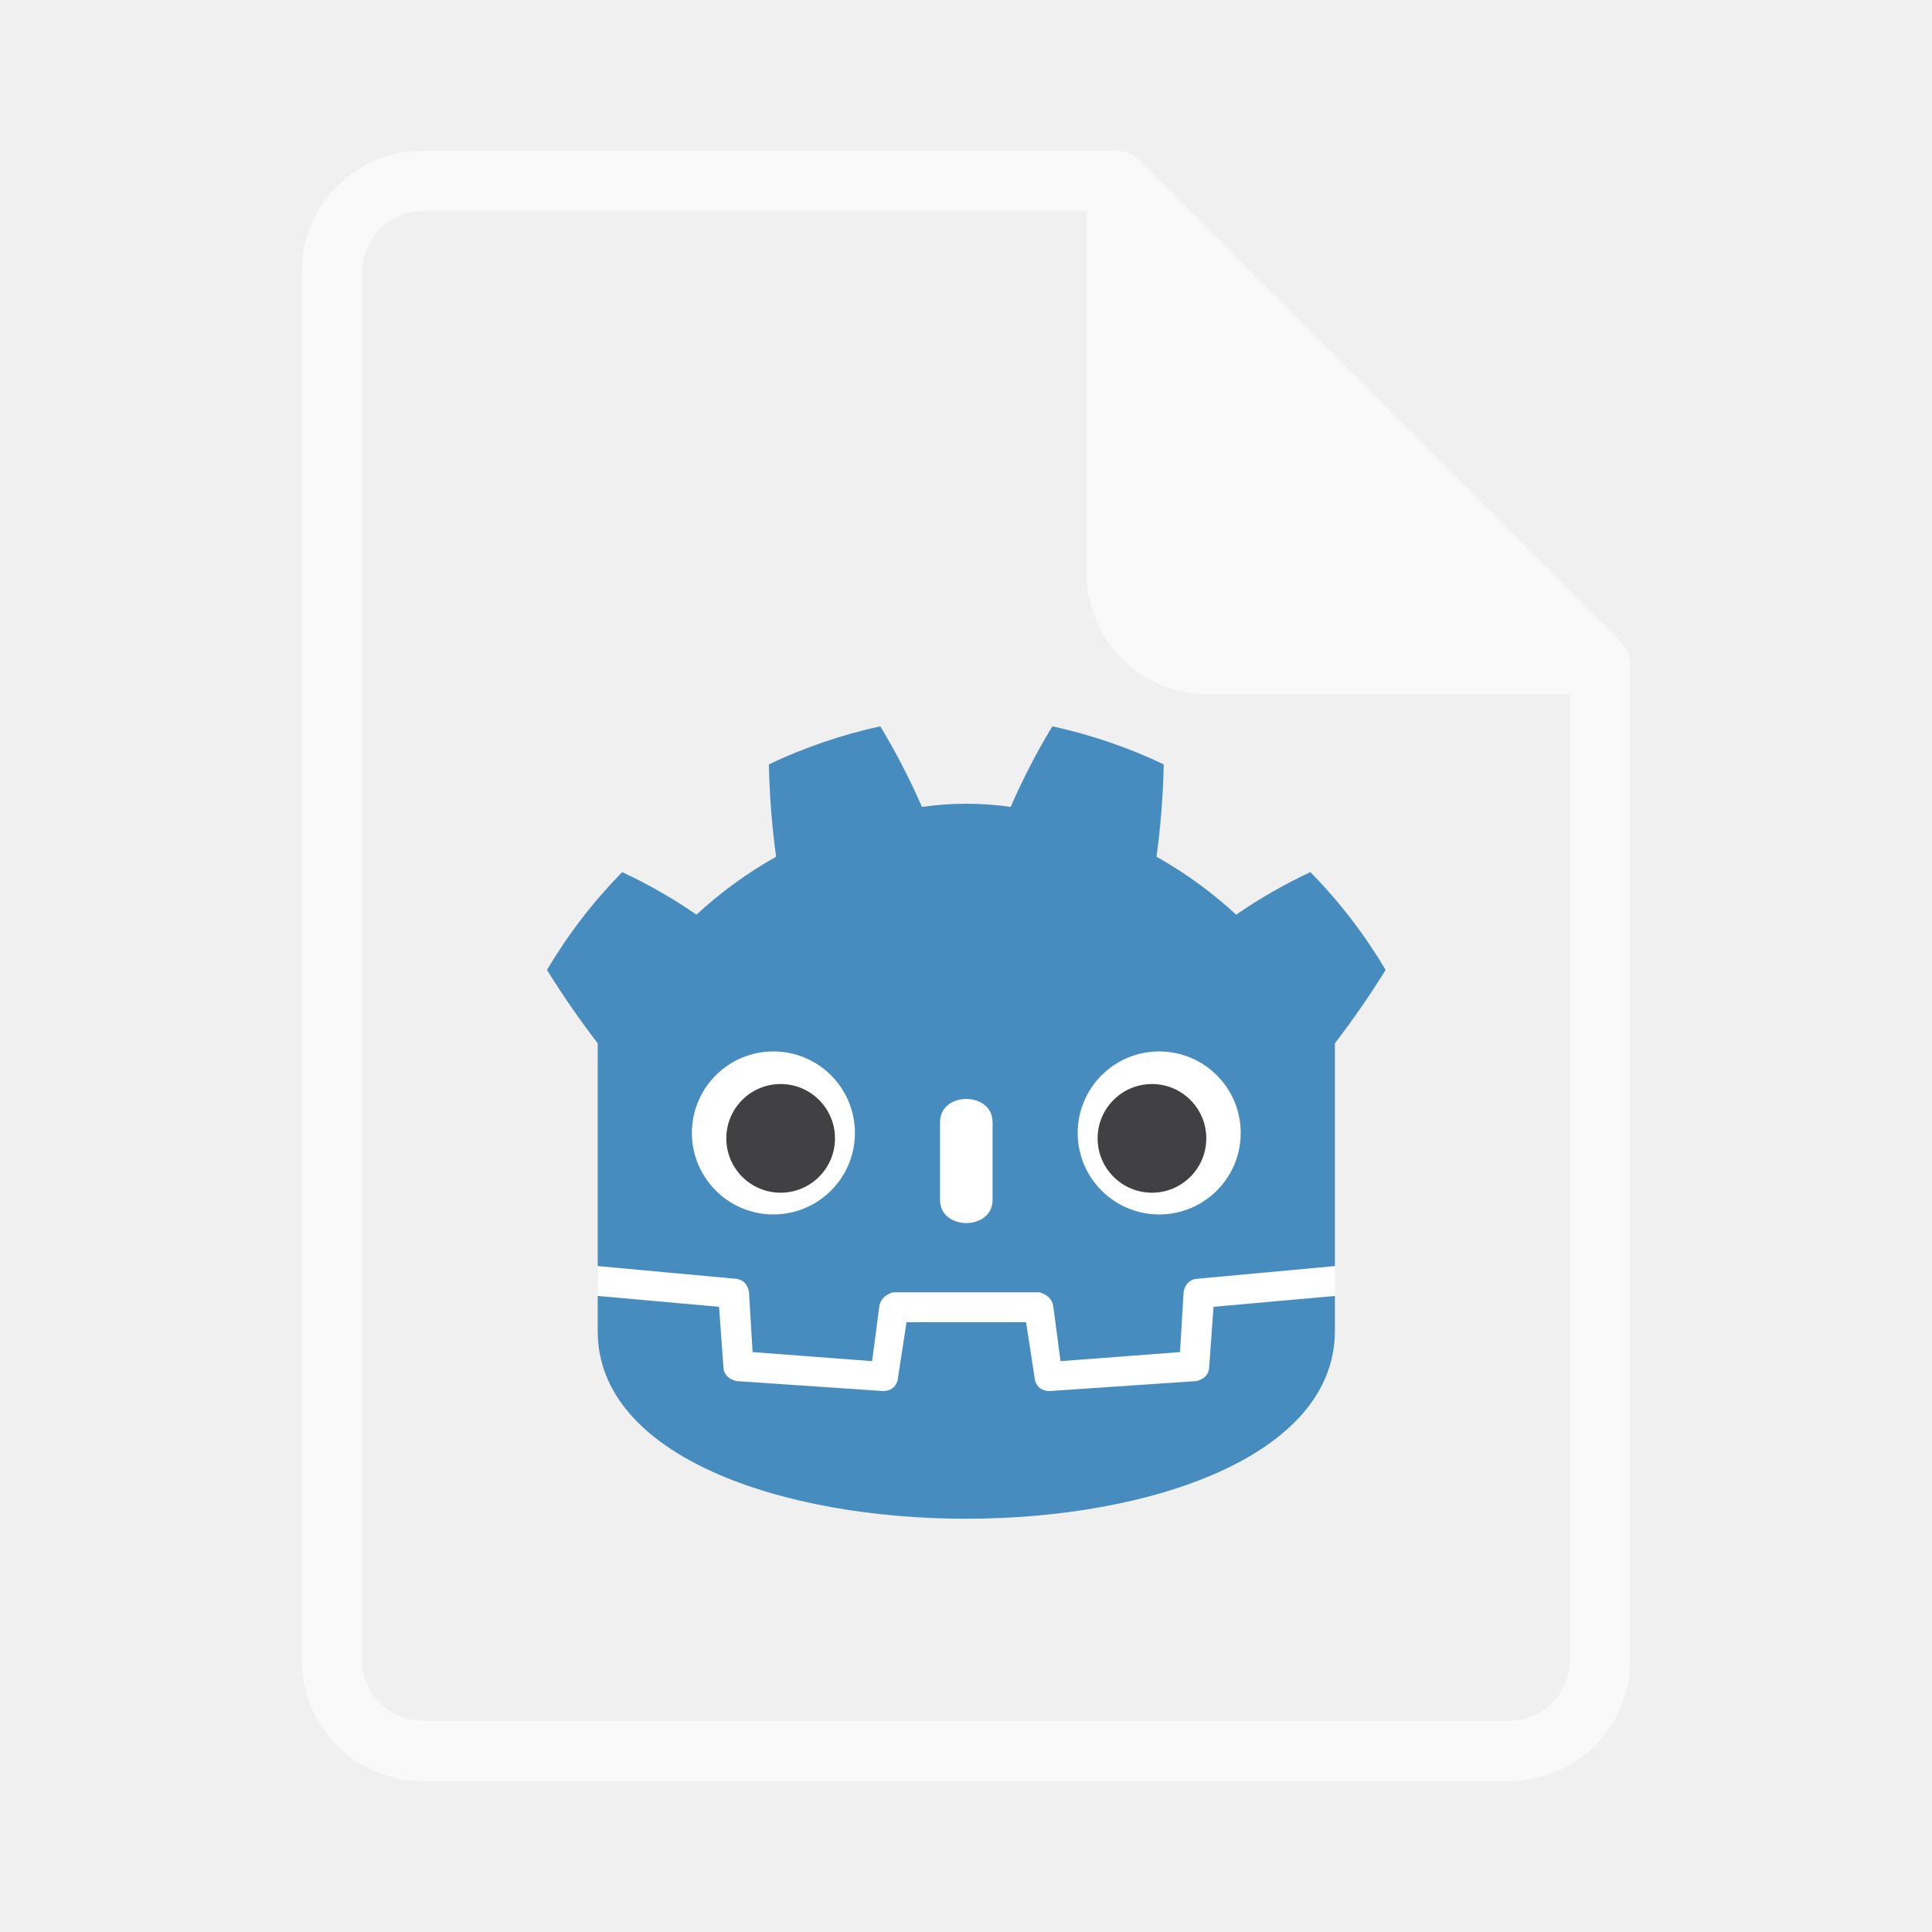
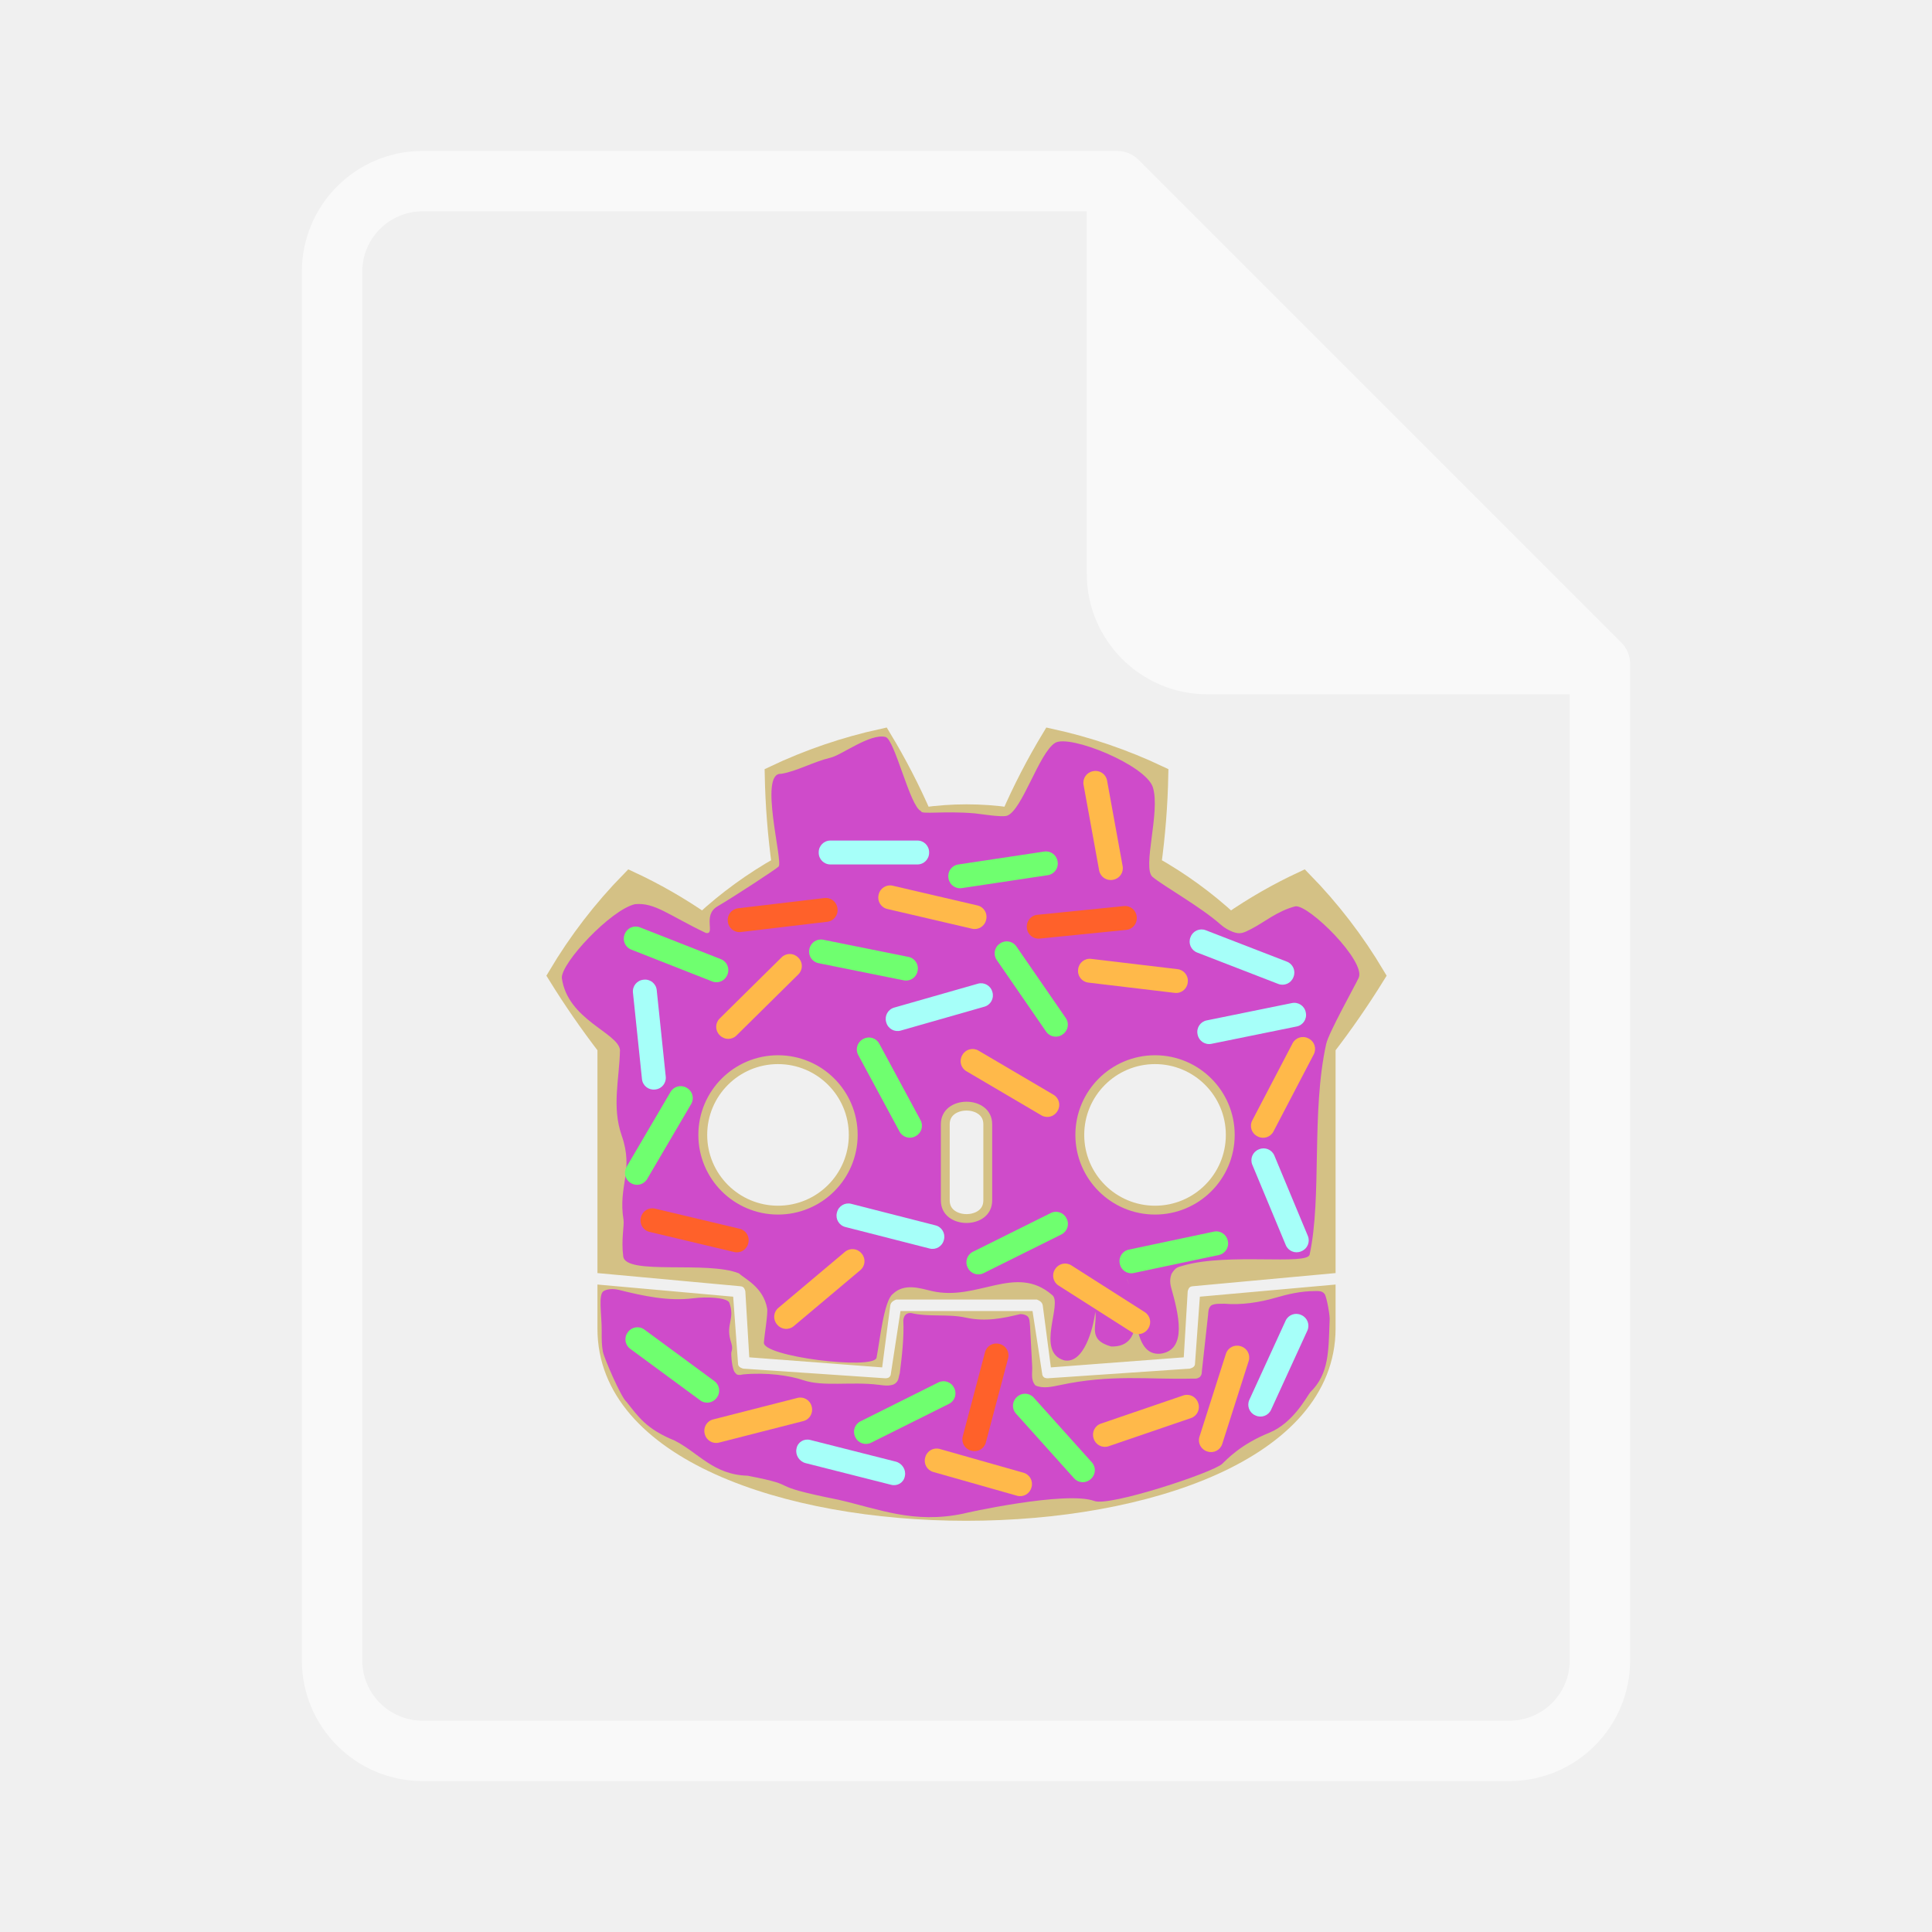
- <svg xmlns="http://www.w3.org/2000/svg" width="64" height="64">
-   <g fill="#fff" transform="matrix(.03 0 0 .03 16.65 21.75)">
-     <path d="M105 673v33q407 354 814 0v-33z" />
-     <path fill="#478cbf" d="m105 673 152 14q12 1 15 14l4 67 132 10 8-61q2-11 15-15h162q13 4 15 15l8 61 132-10 4-67q3-13 15-14l152-14V427q30-39 56-81-35-59-83-108-43 20-82 47-40-37-88-64 7-51 8-102-59-28-123-42-26 43-46 89-49-7-98 0-20-46-46-89-64 14-123 42 1 51 8 102-48 27-88 64-39-27-82-47-48 49-83 108 26 42 56 81zm0 33v39c0 276 813 276 814 0v-39l-134 12-5 69q-2 10-14 13l-162 11q-12 0-16-11l-10-65H446l-10 65q-4 11-16 11l-162-11q-12-3-14-13l-5-69z" />
-     <path d="M483 600c0 34 58 34 58 0v-86c0-34-58-34-58 0z" />
-     <circle cx="725" cy="526" r="90" />
-     <circle cx="299" cy="526" r="90" />
+ <svg xmlns="http://www.w3.org/2000/svg" width="64" height="64" version="1.1" id="svg6">
+   <defs id="defs6" />
+   <path fill="#ffffff" fill-opacity="0.6" d="m 14,5 a 4,4 0 0 0 -4,4 v 46 a 4,4 0 0 0 4,4 h 36 a 4,4 0 0 0 4,-4 V 22 a 1,1 0 0 0 -0.285,-0.707 l -16,-16 A 1,1 0 0 0 37,5 Z m 0,2 h 22 v 12 a 4,4 0 0 0 4,4 h 12 v 32 a 2,2 0 0 1 -2,2 H 14 A 2,2 0 0 1 12,55 V 9 a 2,2 0 0 1 2,-2 z" id="path6" />
+   <g id="g7" transform="matrix(0.02931837,0,0,0.02931837,32.29009,37.52781)">
+     <g fill="#fff" id="g4-3" style="fill:#cf4bcb;fill-opacity:1;stroke:#d4c185;stroke-width:20;stroke-dasharray:none;stroke-opacity:1" transform="translate(-521.3073,-523.7016)">
+       <path id="path2-6" style="fill:#d4c185;fill-opacity:1;stroke:#d4c185;stroke-width:20;stroke-dasharray:none;stroke-opacity:1" d="m 417,77 c -42.667,9.333 -83.667,23.333 -123,42 0.667,34 3.333,68 8,102 -32,18 -61.333,39.333 -88,64 -26,-18 -53.333,-33.667 -82,-47 -32,32.667 -59.667,68.667 -83,108 17.333,28 36,55 56,81 v 246 l 152,14 c 8,0.667 13,5.333 15,14 l 4,67 132,10 8,-61 c 1.333,-7.333 6.333,-12.333 15,-15 h 162 c 8.667,2.667 13.667,7.667 15,15 l 8,61 132,-10 4,-67 c 2,-8.667 7,-13.333 15,-14 L 919,673 V 427 c 20,-26 38.667,-53 56,-81 -23.333,-39.333 -51,-75.333 -83,-108 -28.667,13.333 -56,29 -82,47 -26.667,-24.667 -56,-46 -88,-64 4.667,-34 7.333,-68 8,-102 -39.333,-18.667 -80.333,-32.667 -123,-42 -17.333,28.667 -32.667,58.333 -46,89 -32.667,-4.667 -65.333,-4.667 -98,0 -13.333,-30.667 -28.667,-60.333 -46,-89 z M 299,436 c 49.706,0 90,40.294 90,90 0,49.706 -40.294,90 -90,90 -49.706,0 -90,-40.294 -90,-90 0,-49.706 40.294,-90 90,-90 z m 426,0 c 49.706,0 90,40.294 90,90 0,49.706 -40.294,90 -90,90 -49.706,0 -90,-40.294 -90,-90 0,-49.706 40.294,-90 90,-90 z m -213,52.5 c 14.5,0 29,8.5 29,25.5 v 86 c 0,34 -58,34 -58,0 v -86 c 0,-17 14.5,-25.5 29,-25.5 z M 105,706 v 39 c 0,276 813,276 814,0 v -39 l -134,12 -5,69 c -1.333,6.667 -6,11 -14,13 l -162,11 c -8,0 -13.333,-3.667 -16,-11 L 578,735 H 446 l -10,65 c -2.667,7.333 -8,11 -16,11 L 258,800 c -8,-2 -12.667,-6.333 -14,-13 l -5,-69 z" />
+     </g>
+     <path id="path21" style="fill:#cf4bca;fill-opacity:1;stroke:none;stroke-width:20;stroke-dasharray:none;stroke-opacity:1" d="m -162.85,-423.941 c -19.529,4.643 -39.132,15.749 -56.049,18.282 -25.433,-1.673 2.627,99.358 -2.736,104.779 -2.966,2.997 -50.564,34.149 -69.501,45.211 -16.599,10.185 -1.516,31.816 -12.593,29.83 -42.123,-20.067 -57.688,-34.664 -80.063,-32.57 -27.143,6.021 -83.841,66.525 -82.751,83.511 6.476,47.25 63.605,61.775 65.695,81.211 -0.634,32.699 -9.514,64.057 1.991,96.924 13.842,39.543 -4.344,56.411 1.999,95.048 1.025,6.242 -2.814,22.151 -0.32,41.243 2.42,21.788 95.513,4.633 130.844,19.275 5.981,5.89 27.442,15.29 31.783,39.685 1.033,5.807 -3.358,31.451 -3.652,38.198 -2.905,15.975 124.515,31.611 127.258,17.271 3.808,-19.909 8.34,-64.209 18.317,-71.9 13.048,-12.575 30.725,-6.486 44.266,-3.318 51.607,11.889 94.472,-31.182 135.61,4.291 12.876,8.92 -19.306,64.51 13.875,74.017 22.083,4.234 32.762,-35.846 35.059,-54.791 2.655,15.108 -9.454,31.31 17.792,39.094 41.606,1.56 26.456,-57.348 17.452,-77.046 13.096,25.609 4.554,88.324 38.495,85.204 30.832,-4.205 20.096,-45.723 12.078,-74.36 -1.872,-6.685 -1.314,-11.148 0.26,-15.791 4.832,-7.656 6.871,-7.56 14.114,-9.613 50.453,-14.297 139.363,0.043 142.006,-12.209 14.071,-65.231 1.669,-161.028 18.716,-238.101 2.844,-12.675 31.89,-64.441 36.644,-74.522 8.704,-18.454 -56.233,-83.041 -71.55,-80.89 -20.902,5.46 -35.323,18.364 -50.586,25.999 -7.319,3.661 -11.484,6.11 -19.997,2.904 -4.534,-1.755 -9.461,-4.441 -14.035,-8.511 -22.066,-19.64 -64.218,-43.204 -76.628,-53.553 -12.108,-10.098 9.059,-73.55 0.306,-101.31 -7.969,-25.271 -94.337,-60.157 -110.437,-50.199 -18.263,11.296 -37.164,76.19 -54.306,82.295 -6.026,2.068 -30.656,-2.135 -36.53,-2.642 -35.626,-3.07 -60.813,1.626 -60.748,-2.606 -12.421,-4.875 -29.667,-81.172 -40.083,-83.741 -17.314,-4.269 -49.538,20.436 -61.995,23.398 z m -59.457,336.239 c 49.706,0 90,40.294 90,90 0,49.706 -40.294,90 -90,90 -49.706,0 -90,-40.294 -90,-90 0,-49.706 40.294,-90 90,-90 z m 426,0 c 49.706,0 90,40.294 90,90 0,49.706 -40.294,90 -90,90 -49.706,0 -90,-40.294 -90,-90 0,-49.706 40.294,-90 90,-90 z m -213,52.5 c 14.5,0 29,8.5 29,25.5 v 86 c 0,34 -58,34 -58,0 v -86 c 0,-17 14.5,-25.5 29,-25.5 z" />
+     <path style="fill:#cf4bca;fill-opacity:1;stroke:none;stroke-width:20;stroke-linecap:round;stroke-linejoin:bevel;stroke-miterlimit:25;stroke-dasharray:none;stroke-opacity:1" d="m -419.138,178.617 c 6.342,-3.458 14.675,-1.801 17.399,-1.117 27.598,6.934 55.814,12.869 83.267,9.43 16.276,-2.039 37.646,-0.867 41.057,4.642 6.877,18.874 -3.907,23.876 1.412,42.823 1.346,4.796 2.823,7.918 1.035,13.323 -0.516,1.56 0.184,13.517 2.58,20.558 0.762,2.238 2.72,3.911 3.536,4.684 3.488,1.253 5.322,0.119 7.27,-0.064 26.324,-2.469 52.293,1.272 67.556,6.449 23.121,7.842 54.127,1.392 85.595,5.32 6.512,0.813 10.051,1.468 16.085,-0.138 6.962,-2.898 5.926,-8.356 7.608,-12.76 2.377,-18.666 4.979,-40.578 4.015,-59.986 0.682,-6.356 4.017,-8.505 8.882,-8.194 20.128,4.75 41.23,0.712 61.487,5.126 22.863,4.982 42.273,0.733 60.919,-3.76 2.375,-0.572 6.165,0.239 8.667,1.926 3.149,2.647 2.662,6.815 3.195,10.908 l 2.43,45.386 c 0.531,7.549 -2.089,15.626 3.718,22.204 8.596,3.989 19.322,1.284 27.115,-0.267 58.636,-12.64 100.627,-6.258 149.235,-7.438 3.563,-0.086 5.925,0.701 9.515,-1.898 2.631,-3.127 1.938,-5.049 2.265,-7.339 l 6.896,-62.61 c 0.424,-3.793 0.032,-7.67 3.599,-10.879 4.444,-2.554 12.065,-1.617 14.746,-1.912 19.195,1.681 39.7,-1.466 57.821,-6.72 13.756,-3.988 28.198,-7.521 44.786,-7.581 4.034,-0.015 7.891,-0.28 10.679,3.201 2.544,3.282 6.579,26.947 5.71,30.229 -1.33,34.164 -0.395,59.944 -21.837,80.862 -3.216,3.493 -18.627,34.573 -46.452,45.848 -32.531,13.182 -47.843,30.167 -53.044,35.04 -10.79,10.11 -127.225,48.416 -144.35,42.057 -32.156,-11.94 -148.655,14.029 -148.007,14.198 -56.461,11.944 -96.249,-5.417 -141.553,-15.704 -88.252,-17.655 -36.5,-14.413 -102.4,-27.106 -38.764,-1.03 -55.768,-26.326 -82.608,-39.798 -32.159,-13.058 -41.079,-27.33 -54.212,-43.671 -6.055,-4.855 -25.482,-49.846 -26.676,-56.793 -1.255,-7.306 -1.373,-11.995 -1.31,-23.959 0.093,-17.778 -4.292,-40.812 2.37,-44.519 z" id="path22" />
+     <g id="g16" transform="translate(-521.3073,-523.7016)">
+       <rect style="fill:#ffb94a;fill-opacity:1;stroke:none;stroke-width:8.454;stroke-linecap:round;stroke-linejoin:bevel;stroke-miterlimit:25;stroke-dasharray:none;stroke-opacity:1" id="rect8-3" width="124.736" height="27.005" x="459.693" y="140.805" rx="13.185" ry="13.185" transform="rotate(13.11394)" />
+       <rect style="fill:#6fff6f;fill-opacity:1;stroke:none;stroke-width:8.454;stroke-linecap:round;stroke-linejoin:bevel;stroke-miterlimit:25;stroke-dasharray:none;stroke-opacity:1" id="rect8-9" width="124.736" height="27.005" x="451.06" y="292.739" rx="13.185" ry="13.185" transform="rotate(-8.550514)" />
+       <rect style="fill:#ffb94a;fill-opacity:1;stroke:none;stroke-width:8.454;stroke-linecap:round;stroke-linejoin:bevel;stroke-miterlimit:25;stroke-dasharray:none;stroke-opacity:1" id="rect8-1" width="124.736" height="27.005" x="230.425" y="-637.497" rx="13.185" ry="13.185" transform="rotate(79.68957)" />
+       <rect style="fill:#ff612a;fill-opacity:1;stroke:none;stroke-width:8.454;stroke-linecap:round;stroke-linejoin:bevel;stroke-miterlimit:25;stroke-dasharray:none;stroke-opacity:1" id="rect8-2" width="124.736" height="27.005" x="548.021" y="335.222" rx="13.185" ry="13.185" transform="rotate(-5.748886)" />
+       <rect style="fill:#ffb94a;fill-opacity:1;stroke:none;stroke-width:8.454;stroke-linecap:round;stroke-linejoin:bevel;stroke-miterlimit:25;stroke-dasharray:none;stroke-opacity:1" id="rect8-70" width="124.736" height="27.005" x="673.722" y="247.591" rx="13.185" ry="13.185" transform="rotate(6.792325)" />
+       <rect style="fill:#a6fff9;fill-opacity:1;stroke:none;stroke-width:8.454;stroke-linecap:round;stroke-linejoin:bevel;stroke-miterlimit:25;stroke-dasharray:none;stroke-opacity:1" id="rect8-93" width="124.736" height="27.005" x="822.727" y="-7.555" rx="13.185" ry="13.185" transform="rotate(21.16281)" />
+       <rect style="fill:#6fff6f;fill-opacity:1;stroke:none;stroke-width:8.454;stroke-linecap:round;stroke-linejoin:bevel;stroke-miterlimit:25;stroke-dasharray:none;stroke-opacity:1" id="rect8-6" width="124.736" height="27.005" x="-691.84" y="263.23" rx="13.185" ry="13.185" transform="rotate(-124.5846)" />
+       <rect style="fill:#a6fff9;fill-opacity:1;stroke:none;stroke-width:8.454;stroke-linecap:round;stroke-linejoin:bevel;stroke-miterlimit:25;stroke-dasharray:none;stroke-opacity:1" id="rect8-7" width="124.736" height="27.005" x="295.569" y="485.627" rx="13.185" ry="13.185" transform="rotate(-15.93929)" />
+       <rect style="fill:#a6fff9;fill-opacity:1;stroke:none;stroke-width:8.454;stroke-linecap:round;stroke-linejoin:bevel;stroke-miterlimit:25;stroke-dasharray:none;stroke-opacity:1" id="rect8-5" width="124.736" height="27.005" x="344.995" y="193.412" rx="13.185" ry="13.185" />
+       <rect style="fill:#6fff6f;fill-opacity:1;stroke:none;stroke-width:8.454;stroke-linecap:round;stroke-linejoin:bevel;stroke-miterlimit:25;stroke-dasharray:none;stroke-opacity:1" id="rect8-35" width="124.736" height="27.005" x="226.53" y="218.96" rx="13.185" ry="13.185" transform="rotate(21.4605)" />
+       <rect style="fill:#ff612a;fill-opacity:1;stroke:none;stroke-width:8.454;stroke-linecap:round;stroke-linejoin:bevel;stroke-miterlimit:25;stroke-dasharray:none;stroke-opacity:1" id="rect8-62" width="124.736" height="27.005" x="207.036" y="298.007" rx="13.185" ry="13.185" transform="rotate(-6.771716)" />
+       <rect style="fill:#6fff6f;fill-opacity:1;stroke:none;stroke-width:8.454;stroke-linecap:round;stroke-linejoin:bevel;stroke-miterlimit:25;stroke-dasharray:none;stroke-opacity:1" id="rect7" width="124.736" height="27.005" x="390.263" y="230.361" rx="13.185" ry="13.185" transform="rotate(11.38567)" />
+       <rect style="fill:#a6fff9;fill-opacity:1;stroke:none;stroke-width:8.454;stroke-linecap:round;stroke-linejoin:bevel;stroke-miterlimit:25;stroke-dasharray:none;stroke-opacity:1" id="rect8-626" width="124.736" height="27.005" x="675.315" y="544.859" rx="13.185" ry="13.185" transform="rotate(-11.5015)" />
+       <rect style="fill:#ffb94a;fill-opacity:1;stroke:none;stroke-width:8.454;stroke-linecap:round;stroke-linejoin:bevel;stroke-miterlimit:25;stroke-dasharray:none;stroke-opacity:1" id="rect8-18" width="124.736" height="27.005" x="658.172" y="104.779" rx="13.185" ry="13.185" transform="rotate(30.46965)" />
+       <rect style="fill:#6fff6f;fill-opacity:1;stroke:none;stroke-width:8.454;stroke-linecap:round;stroke-linejoin:bevel;stroke-miterlimit:25;stroke-dasharray:none;stroke-opacity:1" id="rect8-79" width="124.736" height="27.005" x="555.226" y="-163.091" rx="13.185" ry="13.185" transform="rotate(61.65821)" />
+       <rect style="fill:#ffb94a;fill-opacity:1;stroke:none;stroke-width:8.454;stroke-linecap:round;stroke-linejoin:bevel;stroke-miterlimit:25;stroke-dasharray:none;stroke-opacity:1" id="rect8-20" width="124.736" height="27.005" x="-124.625" y="444.448" rx="13.185" ry="13.185" transform="rotate(-44.65011)" />
+       <rect style="fill:#a6fff9;fill-opacity:1;stroke:none;stroke-width:8.454;stroke-linecap:round;stroke-linejoin:bevel;stroke-miterlimit:25;stroke-dasharray:none;stroke-opacity:1" id="rect8-75" width="124.736" height="27.005" x="364.011" y="-123.516" rx="13.185" ry="13.185" transform="rotate(84.04781)" />
+       <rect style="fill:#6fff6f;fill-opacity:1;stroke:none;stroke-width:8.454;stroke-linecap:round;stroke-linejoin:bevel;stroke-miterlimit:25;stroke-dasharray:none;stroke-opacity:1" id="rect8-92" width="124.736" height="27.005" x="-433.375" y="394.817" rx="13.185" ry="13.185" transform="rotate(-59.59185)" />
+       <rect style="fill:#ff612a;fill-opacity:1;stroke:none;stroke-width:8.454;stroke-linecap:round;stroke-linejoin:bevel;stroke-miterlimit:25;stroke-dasharray:none;stroke-opacity:1" id="rect8-28" width="124.736" height="27.005" x="283.49" y="555.729" rx="13.185" ry="13.185" transform="rotate(13.37856)" />
+       <rect style="fill:#ffb94a;fill-opacity:1;stroke:none;stroke-width:8.454;stroke-linecap:round;stroke-linejoin:bevel;stroke-miterlimit:25;stroke-dasharray:none;stroke-opacity:1" id="rect8-97" width="124.736" height="27.005" x="-248.481" y="744.808" rx="13.185" ry="13.185" transform="rotate(-40.06988)" />
+       <rect style="fill:#a6fff9;fill-opacity:1;stroke:none;stroke-width:8.454;stroke-linecap:round;stroke-linejoin:bevel;stroke-miterlimit:25;stroke-dasharray:none;stroke-opacity:1" id="rect8-36" width="124.736" height="27.005" x="506.128" y="490.59" rx="13.185" ry="13.185" transform="rotate(14.33203)" />
+       <rect style="fill:#6fff6f;fill-opacity:1;stroke:none;stroke-width:8.454;stroke-linecap:round;stroke-linejoin:bevel;stroke-miterlimit:25;stroke-dasharray:none;stroke-opacity:1" id="rect8-12" width="124.736" height="27.005" x="158.597" y="820.416" rx="13.185" ry="13.185" transform="rotate(-26.44566)" />
+       <rect style="fill:#ffb94a;fill-opacity:1;stroke:none;stroke-width:8.454;stroke-linecap:round;stroke-linejoin:bevel;stroke-miterlimit:25;stroke-dasharray:none;stroke-opacity:1" id="rect8-931" width="124.736" height="27.005" x="880.367" y="229.211" rx="13.185" ry="13.185" transform="rotate(32.49941)" />
+       <rect style="fill:#6fff6f;fill-opacity:1;stroke:none;stroke-width:8.454;stroke-linecap:round;stroke-linejoin:bevel;stroke-miterlimit:25;stroke-dasharray:none;stroke-opacity:1" id="rect8-94" width="124.736" height="27.005" x="531.249" y="785.423" rx="13.185" ry="13.185" transform="rotate(-11.95265)" />
+       <rect style="fill:#a6fff9;fill-opacity:1;stroke:none;stroke-width:8.454;stroke-linecap:round;stroke-linejoin:bevel;stroke-miterlimit:25;stroke-dasharray:none;stroke-opacity:1" id="rect8-78" width="124.736" height="27.005" x="824.535" y="-582.485" rx="13.185" ry="13.185" transform="rotate(67.38547)" />
+       <rect style="fill:#ffb94a;fill-opacity:1;stroke:none;stroke-width:8.454;stroke-linecap:round;stroke-linejoin:bevel;stroke-miterlimit:25;stroke-dasharray:none;stroke-opacity:1" id="rect8-4" width="124.736" height="27.005" x="-78.248" y="975.968" rx="13.185" ry="13.185" transform="rotate(-62.41028)" />
+       <rect style="fill:#6fff6f;fill-opacity:1;stroke:none;stroke-width:8.454;stroke-linecap:round;stroke-linejoin:bevel;stroke-miterlimit:25;stroke-dasharray:none;stroke-opacity:1" id="rect8-50" width="124.736" height="27.005" x="548.196" y="512.95" rx="13.185" ry="13.185" transform="rotate(36.36101)" />
+       <rect style="fill:#ffb94a;fill-opacity:1;stroke:none;stroke-width:8.454;stroke-linecap:round;stroke-linejoin:bevel;stroke-miterlimit:25;stroke-dasharray:none;stroke-opacity:1" id="rect8-361" width="124.736" height="27.005" x="-4.186" y="876.977" rx="13.185" ry="13.185" transform="rotate(-14.32174)" />
+       <rect style="fill:#a6fff9;fill-opacity:1;stroke:none;stroke-width:8.46;stroke-linecap:round;stroke-linejoin:bevel;stroke-miterlimit:25;stroke-dasharray:none;stroke-opacity:1" id="rect8-0" width="126.321" height="26.705" x="484.198" y="762.763" rx="13.352" ry="13.039" transform="matrix(0.9693768,0.2455781,-0.1925898,0.9812794,0,0)" />
+       <rect style="fill:#6fff6f;fill-opacity:1;stroke:none;stroke-width:8.454;stroke-linecap:round;stroke-linejoin:bevel;stroke-miterlimit:25;stroke-dasharray:none;stroke-opacity:1" id="rect8-63" width="124.736" height="27.005" x="-41.738" y="935.325" rx="13.185" ry="13.185" transform="rotate(-26.52498)" />
+       <rect style="fill:#ff612a;fill-opacity:1;stroke:none;stroke-width:8.454;stroke-linecap:round;stroke-linejoin:bevel;stroke-miterlimit:25;stroke-dasharray:none;stroke-opacity:1" id="rect8-206" width="124.736" height="27.005" x="-721.168" y="712.428" rx="13.185" ry="13.185" transform="rotate(-75.18672)" />
+       <rect style="fill:#ffb94a;fill-opacity:1;stroke:none;stroke-width:8.454;stroke-linecap:round;stroke-linejoin:bevel;stroke-miterlimit:25;stroke-dasharray:none;stroke-opacity:1" id="rect8-15" width="124.736" height="27.005" x="690.679" y="715.945" rx="13.185" ry="13.185" transform="rotate(15.8374)" />
+       <rect style="fill:#6fff6f;fill-opacity:1;stroke:none;stroke-width:8.454;stroke-linecap:round;stroke-linejoin:bevel;stroke-miterlimit:25;stroke-dasharray:none;stroke-opacity:1" id="rect8-54" width="124.736" height="27.005" x="991.828" y="112.279" rx="13.185" ry="13.185" transform="rotate(48.07811)" />
+       <rect style="fill:#ffb94a;fill-opacity:1;stroke:none;stroke-width:8.454;stroke-linecap:round;stroke-linejoin:bevel;stroke-miterlimit:25;stroke-dasharray:none;stroke-opacity:1" id="rect8-76" width="124.736" height="27.005" x="339.125" y="1021.187" rx="13.185" ry="13.185" transform="rotate(-18.88195)" />
+       <rect style="fill:#ffb94a;fill-opacity:1;stroke:none;stroke-width:8.454;stroke-linecap:round;stroke-linejoin:bevel;stroke-miterlimit:25;stroke-dasharray:none;stroke-opacity:1" id="rect8-56" width="124.736" height="27.005" x="-603.695" y="1001.964" rx="13.185" ry="13.185" transform="rotate(-72.31346)" />
+       <rect style="fill:#a6fff9;fill-opacity:1;stroke:none;stroke-width:8.454;stroke-linecap:round;stroke-linejoin:bevel;stroke-miterlimit:25;stroke-dasharray:none;stroke-opacity:1" id="rect8-937" width="124.736" height="27.005" x="292.237" y="-1126.824" rx="13.185" ry="13.185" transform="rotate(114.6241)" />
+     </g>
  </g>
-   <g fill="#414042" transform="matrix(.03 0 0 .03 16.65 21.75)">
-     <circle cx="307" cy="532" r="60" />
-     <circle cx="717" cy="532" r="60" />
-   </g>
-   <path fill="#fff" fill-opacity=".6" d="M14 5a4 4 0 0 0-4 4v46a4 4 0 0 0 4 4h36a4 4 0 0 0 4-4V22a1 1 0 0 0-.285-.707l-16-16A1 1 0 0 0 37 5zm0 2h22v12a4 4 0 0 0 4 4h12v32a2 2 0 0 1-2 2H14a2 2 0 0 1-2-2V9a2 2 0 0 1 2-2z" />
</svg>
